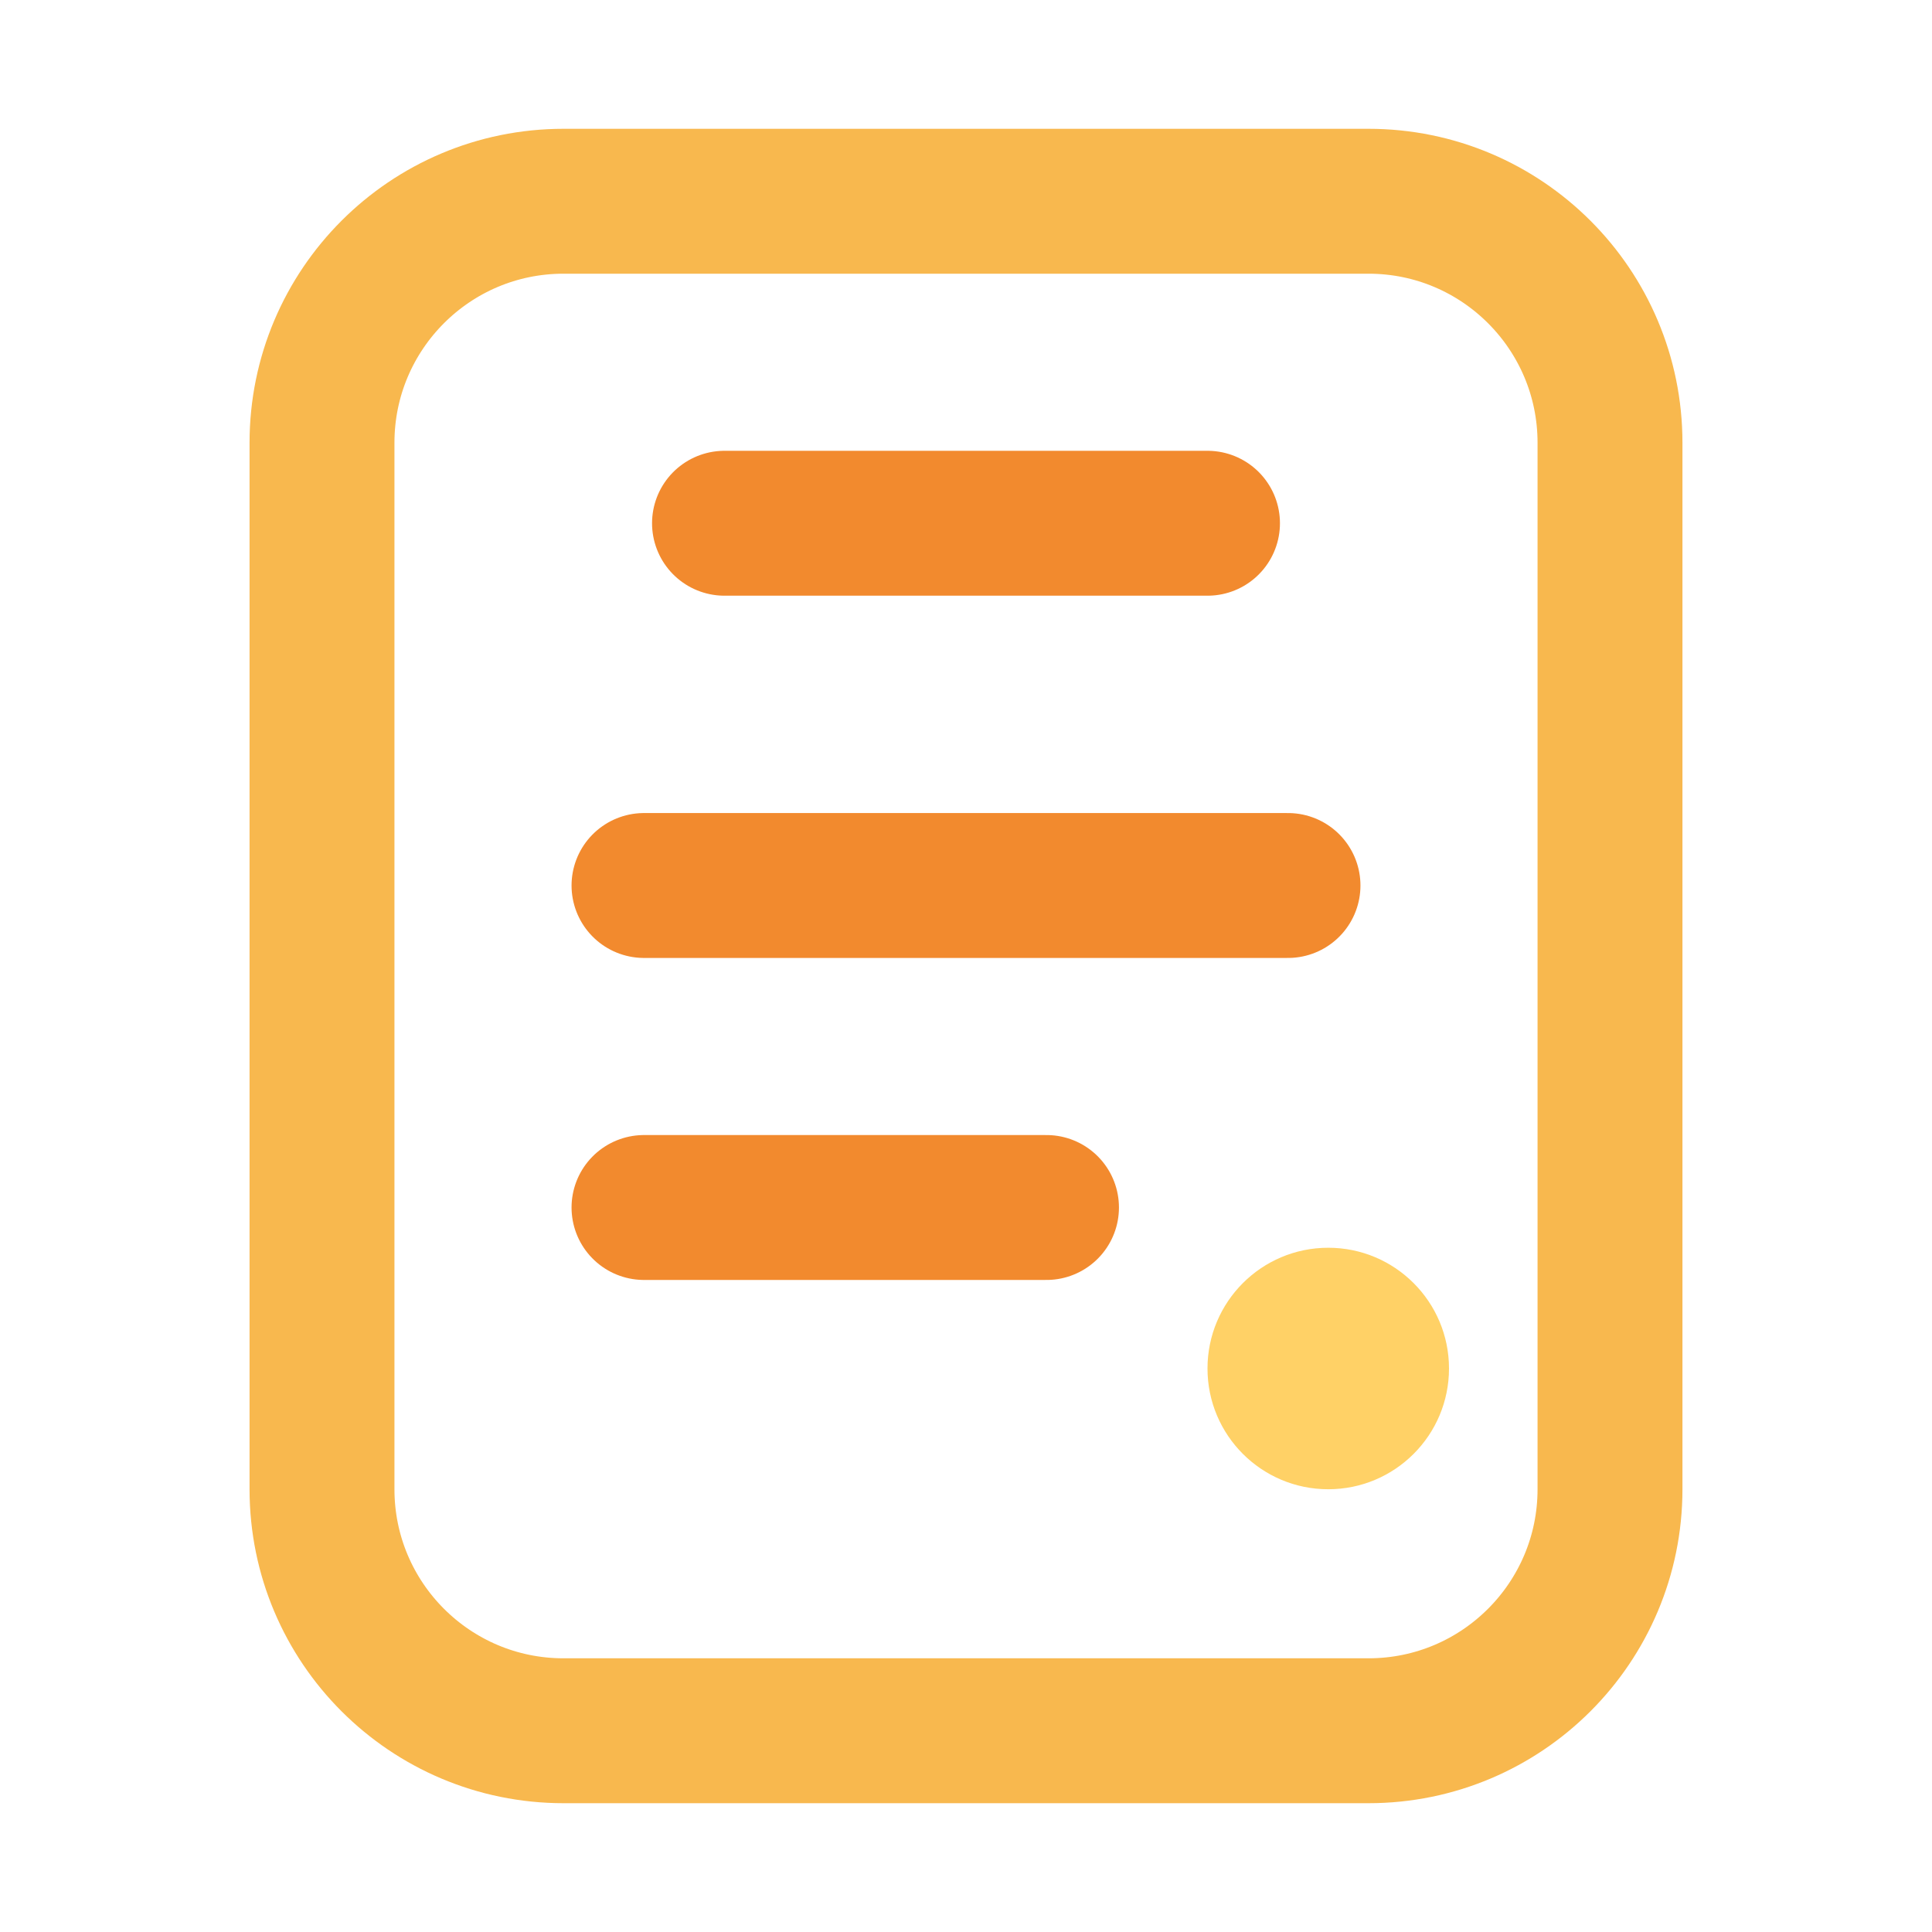
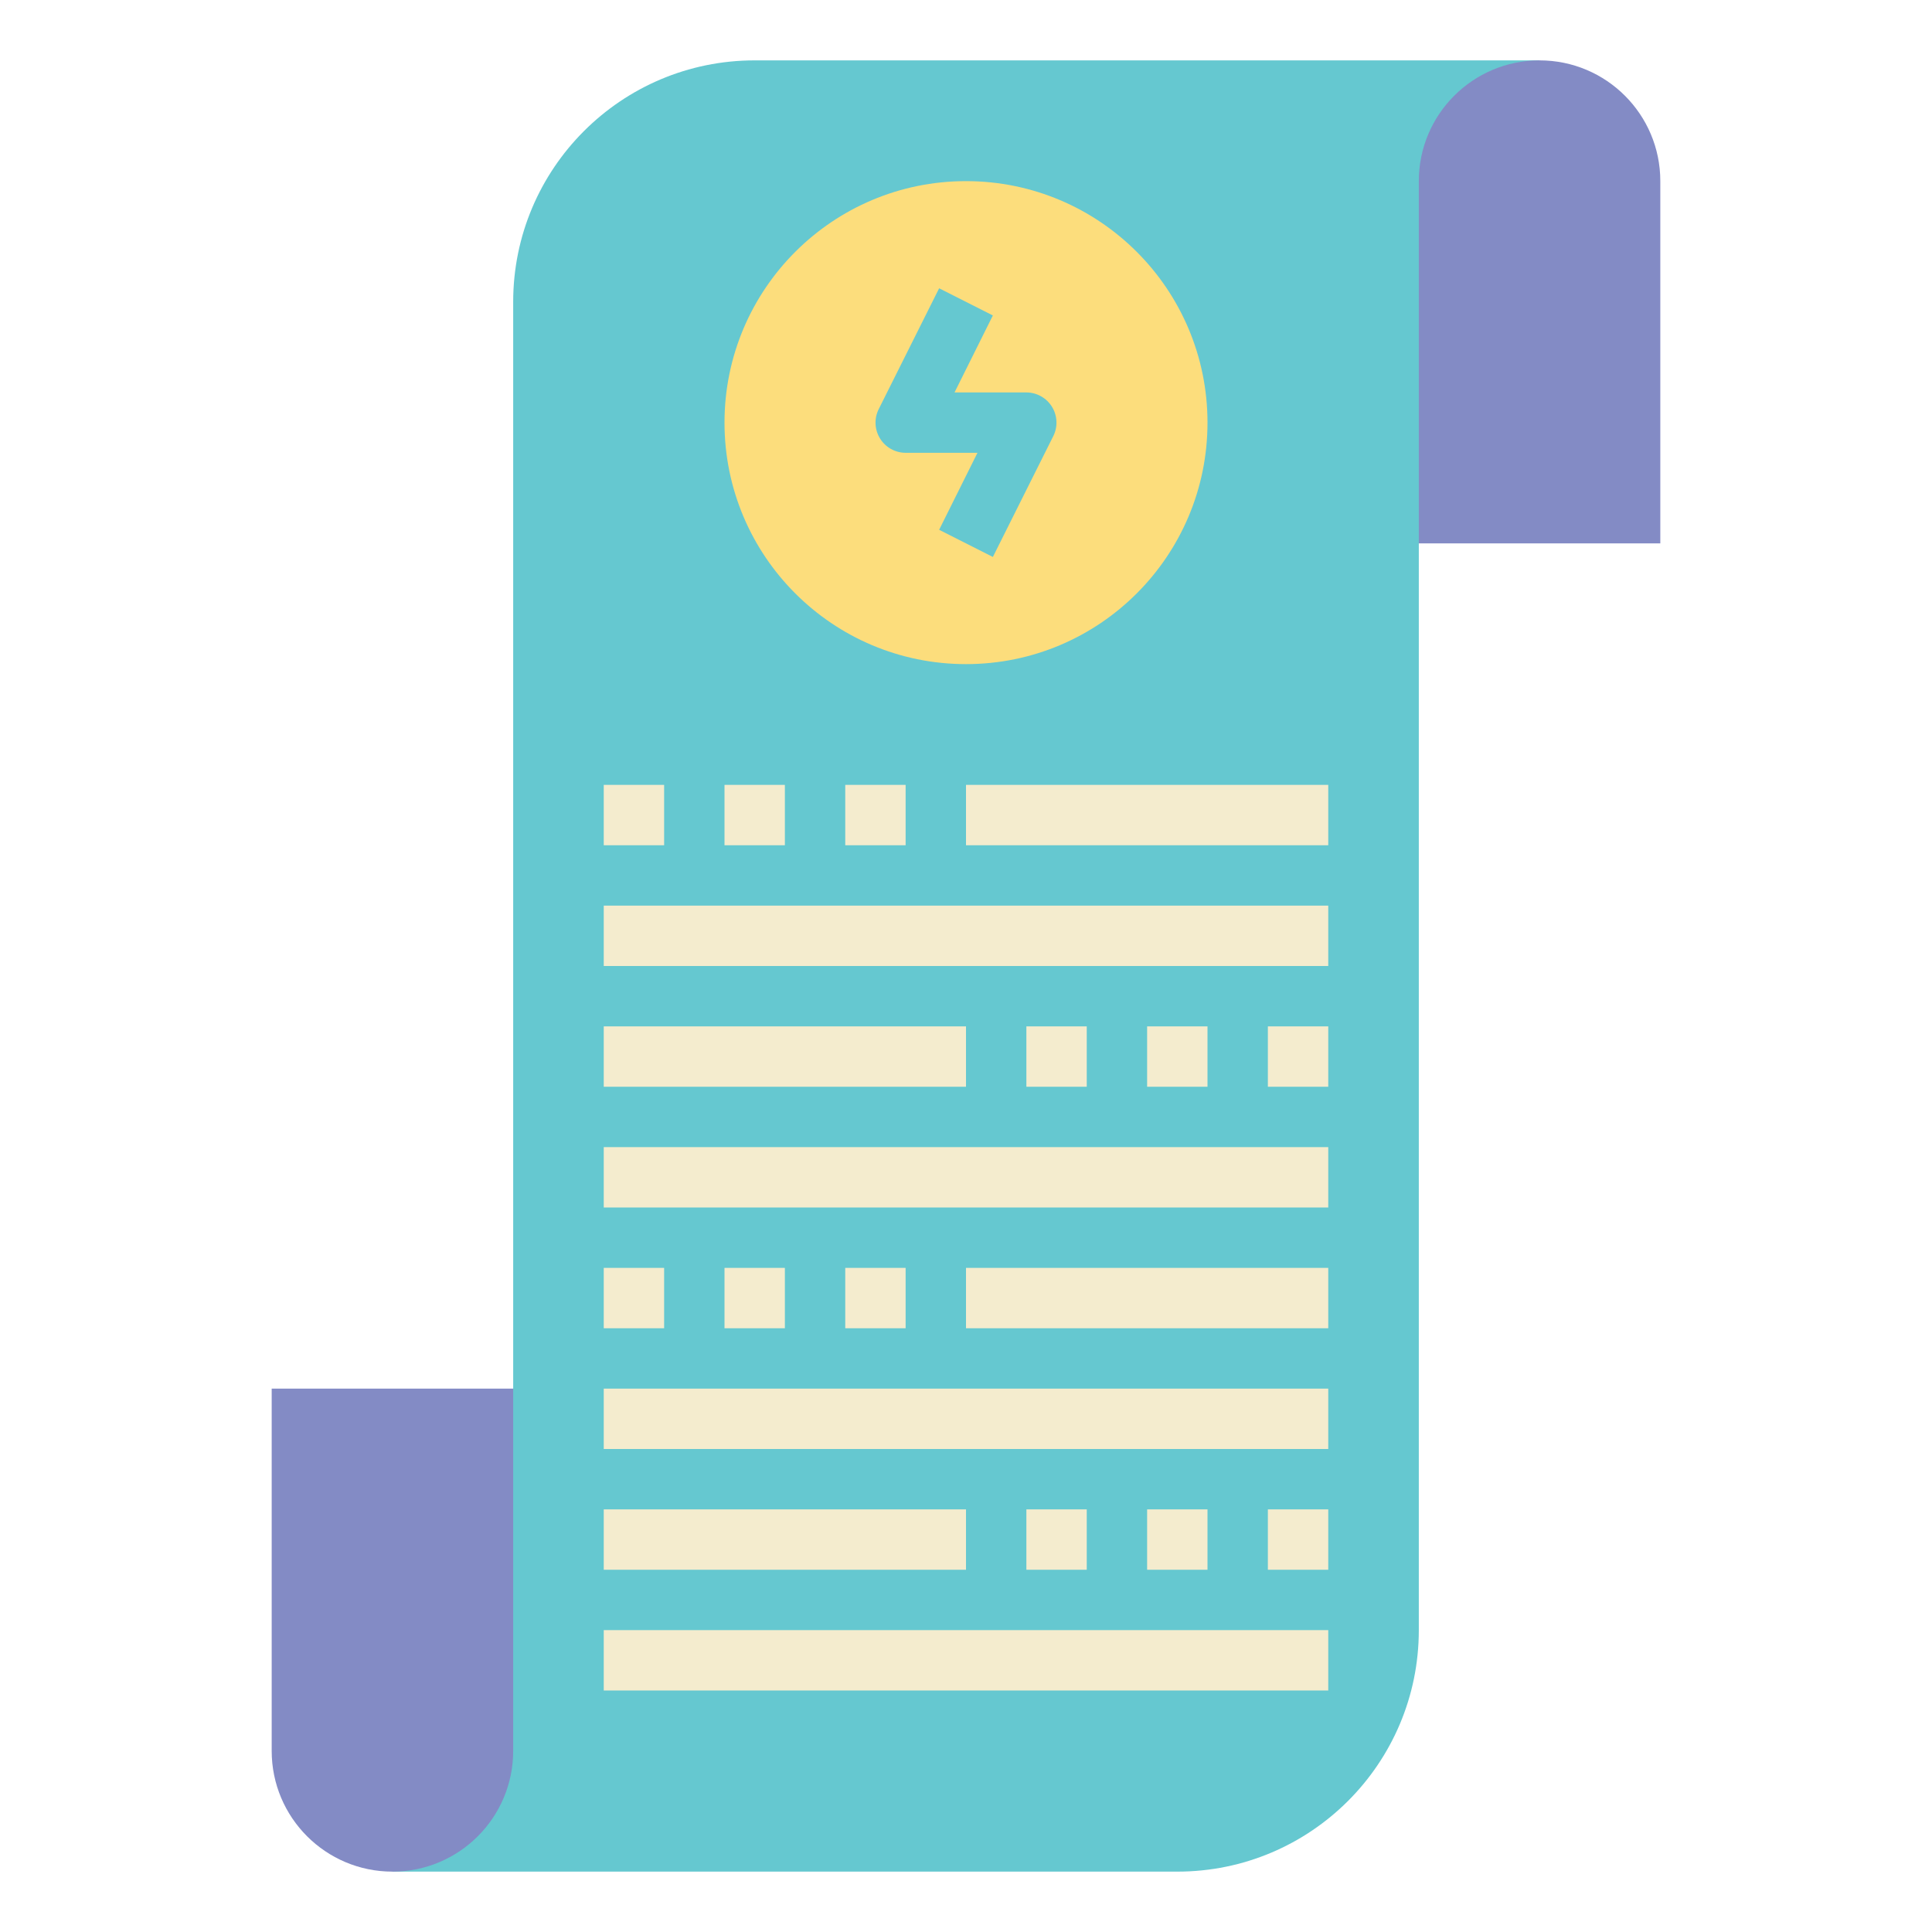
- <svg xmlns="http://www.w3.org/2000/svg" width="24" height="24" viewBox="0 0 24 24" fill="none">
-   <rect x="4" y="2.5" width="16" height="19" rx="3" stroke="#F8B84E" stroke-width="1.8" />
-   <path d="M9 6.5h6M8 11h8M8 15h5" stroke="#F28A2E" stroke-width="1.8" stroke-linecap="round" />
-   <circle cx="16.5" cy="17" r="1.5" fill="#FFD166" />
+ <svg xmlns="http://www.w3.org/2000/svg" width="800px" height="800px" viewBox="0 0 64 64" data-name="Layer 1" id="Layer_1">
+   <defs>
+     <style>.cls-1{fill:#65c8d0;}.cls-2{fill:#fcdd7c;}.cls-3{fill:#838bc5;}.cls-4{fill:#f4ecce;}</style>
+   </defs>
+   <path class="cls-1" d="M39,62H13l4-16V10a8,8,0,0,1,8-8H51L47,18V54A8,8,0,0,1,39,62Z" />
+   <circle class="cls-2" cx="32" cy="14" r="8" />
+   <path class="cls-3" d="M51,2h0a4,4,0,0,1,4,4V18a0,0,0,0,1,0,0H47a0,0,0,0,1,0,0V6a4,4,0,0,1,4-4Z" />
+   <path class="cls-3" d="M13,46h0a4,4,0,0,1,4,4V62a0,0,0,0,1,0,0H9a0,0,0,0,1,0,0V50A4,4,0,0,1,13,46Z" transform="translate(26 108) rotate(180)" />
+   <path class="cls-1" d="M32.89,18.45l-1.78-.9L32.38,15H30a1,1,0,0,1-.89-1.45l2-4,1.78.9L31.62,13H34a1,1,0,0,1,.89,1.45Z" />
+   <rect class="cls-4" height="2" width="2" x="20" y="26" />
+   <rect class="cls-4" height="2" width="2" x="24" y="26" />
+   <rect class="cls-4" height="2" width="2" x="28" y="26" />
+   <rect class="cls-4" height="2" width="12" x="32" y="26" />
+   <rect class="cls-4" height="2" width="24" x="20" y="30" />
+   <rect class="cls-4" height="2" width="2" x="42" y="34" />
+   <rect class="cls-4" height="2" width="2" x="38" y="34" />
+   <rect class="cls-4" height="2" width="2" x="34" y="34" />
+   <rect class="cls-4" height="2" width="12" x="20" y="34" />
+   <rect class="cls-4" height="2" width="24" x="20" y="38" />
+   <rect class="cls-4" height="2" width="2" x="20" y="42" />
+   <rect class="cls-4" height="2" width="2" x="24" y="42" />
+   <rect class="cls-4" height="2" width="2" x="28" y="42" />
+   <rect class="cls-4" height="2" width="12" x="32" y="42" />
+   <rect class="cls-4" height="2" width="24" x="20" y="46" />
+   <rect class="cls-4" height="2" width="2" x="42" y="50" />
+   <rect class="cls-4" height="2" width="2" x="38" y="50" />
+   <rect class="cls-4" height="2" width="2" x="34" y="50" />
+   <rect class="cls-4" height="2" width="12" x="20" y="50" />
+   <rect class="cls-4" height="2" width="24" x="20" y="54" />
</svg>
